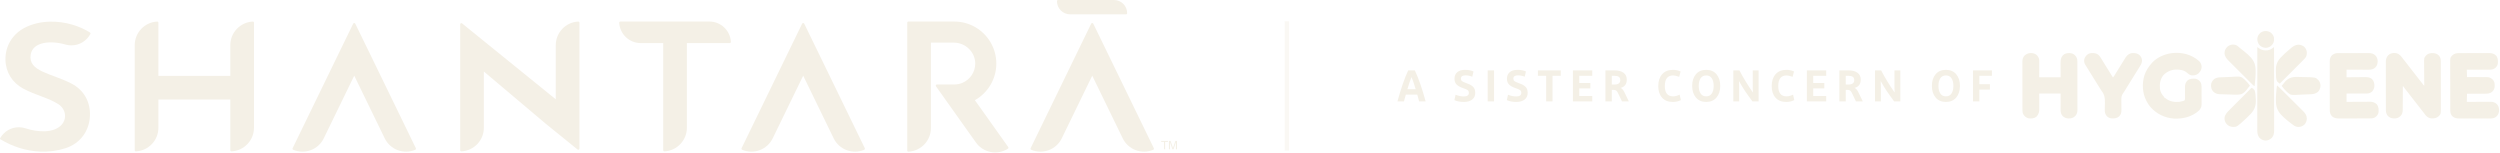
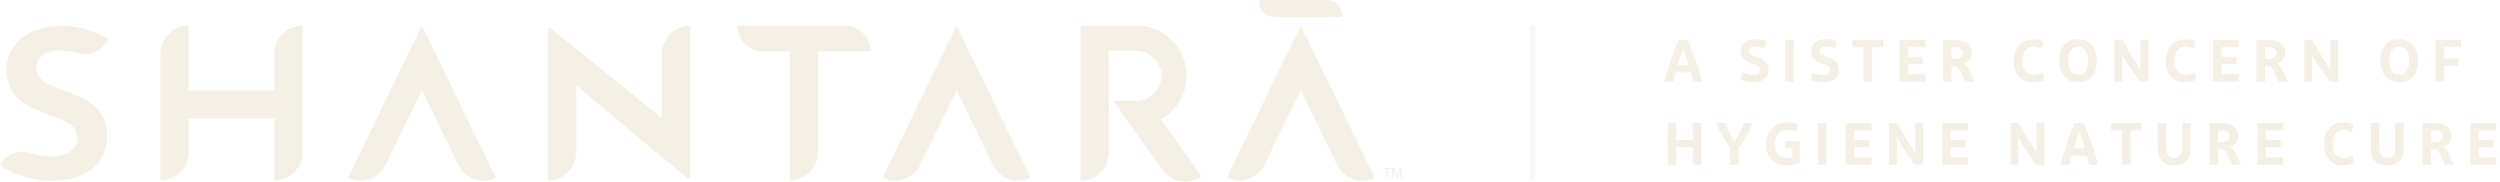
- <svg xmlns="http://www.w3.org/2000/svg" viewBox="0.00 0.00 1411.62 86.07" role="img">
+ <svg xmlns="http://www.w3.org/2000/svg" viewBox="0.00 0.00 1184.80 86.07" role="img">
  <svg x="0.00" y="0.00" width="664.59" height="86.07" viewBox="0 0 664.59 86.07">
    <g fill="#F4F0E6">
      <g>
        <path d="M659.48,79.57v.56h-1.59v4.16h-.65v-4.16h-1.59v-.56h3.83Z" />
        <path d="M660.05,79.57h.92l1.36,3.99,1.35-3.99h.91v4.72h-.61v-2.79c0-.1,0-.26,0-.48,0-.22,0-.46,0-.72l-1.35,3.98h-.63l-1.36-3.98v.15c0,.12,0,.29.01.53s0,.41,0,.52v2.79h-.61v-4.72Z" />
        <path d="M142.71,12.18c-7.06.36-12.67,6.2-12.67,13.35v17.3h-40.6V12.83c0-.38-.32-.67-.7-.65-7.06.36-12.67,6.2-12.67,13.35v59.29c0,.38.32.67.7.65,7.06-.36,12.67-6.2,12.67-13.35v-15.92h40.6v28.62c0,.38.32.67.7.65,7.06-.36,12.67-6.2,12.67-13.35V12.83c0-.38-.32-.67-.7-.65Z" />
        <path d="M207.45,27.44l-6.85-14.08c-.24-.49-.93-.49-1.17,0l-6.85,14.08-27.35,56.24c-.16.33-.02.73.32.88,6.51,2.78,14.13-.01,17.26-6.45l17.21-35.38,17.21,35.38c3.13,6.44,10.75,9.23,17.26,6.45.34-.14.48-.55.32-.88l-27.35-56.24Z" />
        <path d="M460.95,27.44l-6.85-14.08c-.24-.49-.93-.49-1.17,0l-6.85,14.08-27.35,56.24c-.16.33-.02.73.32.88,6.51,2.78,14.13-.01,17.26-6.45l17.21-35.38,17.21,35.38c3.13,6.44,10.75,9.23,17.26,6.45.34-.14.48-.55.32-.88l-27.35-56.24Z" />
        <path d="M651.51,83.68l-27.35-56.24-6.85-14.08c-.24-.49-.93-.49-1.17,0l-6.85,14.08-27.35,56.24c-.16.33-.02.73.32.88,6.51,2.78,14.13-.01,17.26-6.45l17.21-35.38,17.21,35.38c3.13,6.44,10.75,9.23,17.26,6.45.34-.14.48-.55.32-.88Z" />
        <path d="M400.54,12.16h-50.25c-.38,0-.67.32-.65.7.36,6.4,5.66,11.47,12.15,11.47h12.69v60.49c0,.38.32.67.7.65,7.06-.36,12.67-6.2,12.67-13.35V24.33h24.19c.38,0,.67-.32.65-.7-.36-6.4-5.66-11.47-12.15-11.47Z" />
        <path d="M552.63,59.61l-2.16-3.04c3.72-2.1,6.82-5.17,8.95-8.87,2-3.48,3.15-7.51,3.15-11.81s-1.15-8.33-3.15-11.81c-4.1-7.12-11.77-11.91-20.57-11.91h-25.93c-.36,0-.65.29-.65.65v72.17c0,.38.32.67.7.65,7.06-.36,12.67-6.2,12.67-13.35V24.07h12.96c6.5,0,12.07,5.31,12.07,11.81,0,4.88-2.96,9.06-7.17,10.87-1.42.61-2.99.95-4.64.95h-9.83c-.53,0-.84.6-.53,1.03l7.62,10.72.11.16,14.81,20.83c4.15,5.83,12.12,7.34,18.09,3.52.31-.2.38-.62.17-.92l-16.66-23.43Z" />
        <path d="M604.26,8.1h31.54c.36,0,.65-.29.65-.65,0-4.12-3.34-7.45-7.45-7.45h-31.54c-.36,0-.65.29-.65.65,0,4.12,3.34,7.45,7.45,7.45Z" />
        <path d="M50.79,18.34c-2.99-1.87-6.32-3.34-9.82-4.38-4.13-1.22-8.48-1.83-12.74-1.73-5.15.11-10.17,1.24-14.51,3.56-6.71,3.58-10.76,10.21-10.64,17.89.11,7.04,3.8,12.98,9.97,16.31,7.15,3.86,14.38,5.22,19.98,8.89,4.03,2.64,5.01,7.96,1.75,11.57-4.33,4.81-13.47,4.29-20.32,2.01h0c-1.2-.39-2.48-.61-3.81-.61-4.49-.01-8.4,2.44-10.51,6.06-.05.07-.09.13-.12.21-.01.04-.03.08-.03.13,0,.17.08.31.21.39.03.02.06.04.09.05,6.88,4.17,14.63,6.58,22.39,6.9,4.8.2,9.59-.4,14.19-1.86,8.5-2.71,13.6-9.86,13.92-18.4.29-7.76-3.39-14.47-10.3-18.07-11.55-6.03-24.76-6.74-23.15-16.47,1.23-7.4,11.69-8.02,19.84-5.58h0c1,.26,2.05.41,3.13.41,4.62,0,8.64-2.59,10.7-6.39.17-.31.08-.69-.22-.88Z" />
        <path d="M326.48,12.18c-7.06.36-12.67,6.2-12.67,13.35v30.54l-34.89-28.26-5.71-4.63-12.31-9.97c-.43-.35-1.06-.04-1.06.51v71.1c0,.38.32.67.7.65,7.06-.36,12.67-6.2,12.67-13.35h0s0-.02,0-.02v-31.72l34.89,29.44,5.71,4.63,12.31,9.97c.19.16.43.17.63.1.24-.09.43-.31.43-.61V12.83c0-.38-.32-.67-.7-.65Z" />
      </g>
    </g>
  </svg>
  <rect x="725.39" y="12.00" width="2.5" height="73.00" fill="#F4F0E6" opacity="0.45" />
-   <path transform="translate(788.69 39.74)" fill="#F4F0E6" d="M12.614 17.52 11.563 13.666H5.106Q4.58 15.418 4.055 17.52H0.375Q3.379 6.532 6.457 0.0H10.187Q13.365 6.733 16.294 17.52ZM5.982 10.612H10.662Q9.16 5.581 8.335 3.804Q7.433 5.757 5.982 10.612ZM33.188 13.766Q35.666 14.717 37.793 14.717Q40.696 14.717 40.696 12.715Q40.696 11.613 39.958 11.1Q39.22 10.587 37.293 9.961Q34.965 9.16 33.776 7.984Q32.587 6.808 32.587 4.73Q32.587 2.328 34.164 1.014Q35.741 -0.3 38.619 -0.3Q41.297 -0.3 43.324 0.601L42.624 3.579Q40.646 2.803 38.844 2.803Q36.216 2.803 36.216 4.63Q36.216 5.581 36.817 6.057Q37.418 6.532 39.045 7.108Q40.321 7.559 41.147 7.947Q41.973 8.335 42.761 8.973Q43.55 9.611 43.925 10.525Q44.301 11.438 44.301 12.689Q44.301 15.142 42.561 16.481Q40.822 17.82 37.943 17.82Q34.765 17.82 32.537 16.794ZM51.334 0.0H54.913V17.52H51.334ZM62.797 13.766Q65.275 14.717 67.402 14.717Q70.305 14.717 70.305 12.715Q70.305 11.613 69.567 11.1Q68.829 10.587 66.901 9.961Q64.574 9.16 63.385 7.984Q62.196 6.808 62.196 4.73Q62.196 2.328 63.773 1.014Q65.35 -0.3 68.228 -0.3Q70.906 -0.3 72.933 0.601L72.232 3.579Q70.255 2.803 68.453 2.803Q65.825 2.803 65.825 4.63Q65.825 5.581 66.426 6.057Q67.027 6.532 68.653 7.108Q69.93 7.559 70.756 7.947Q71.582 8.335 72.37 8.973Q73.159 9.611 73.534 10.525Q73.909 11.438 73.909 12.689Q73.909 15.142 72.17 16.481Q70.43 17.82 67.552 17.82Q64.373 17.82 62.146 16.794ZM92.581 0.0V3.053H87.925V17.52H84.346V3.053H79.691V0.0ZM110.376 17.52H99.464V0.0H110.376V3.053H103.043V7.108H109.3V10.162H103.043V14.467H110.376ZM128.472 12.214 131.025 17.52H127.17L124.792 12.564Q124.367 11.738 123.841 11.375Q123.316 11.013 122.49 11.013H121.414V17.52H117.809V0.0H122.965Q126.219 0.0 128.046 1.352Q129.873 2.703 129.873 5.206Q129.873 8.985 126.394 9.886Q127.521 10.362 128.472 12.214ZM122.79 8.009Q126.194 8.009 126.194 5.506Q126.194 4.155 125.343 3.604Q124.492 3.053 122.79 3.053H121.414V8.009ZM147.644 8.885Q147.644 4.705 149.809 2.203Q151.973 -0.3 156.028 -0.3Q158.156 -0.3 160.258 0.601L159.457 3.629Q157.229 2.853 156.053 2.853Q151.348 2.853 151.348 8.86Q151.348 14.667 156.028 14.667Q157.805 14.667 159.707 13.691L160.408 16.769Q158.431 17.82 155.878 17.82Q151.948 17.82 149.796 15.405Q147.644 12.99 147.644 8.885ZM174.724 -0.3Q178.429 -0.3 180.531 2.19Q182.633 4.68 182.633 8.76Q182.633 12.84 180.531 15.33Q178.429 17.82 174.724 17.82Q171.02 17.82 168.905 15.33Q166.79 12.84 166.79 8.76Q166.79 4.68 168.893 2.19Q170.995 -0.3 174.724 -0.3ZM174.724 14.667Q176.777 14.667 177.853 13.09Q178.929 11.513 178.929 8.76Q178.929 6.007 177.853 4.43Q176.777 2.853 174.724 2.853Q172.647 2.853 171.571 4.43Q170.495 6.007 170.495 8.76Q170.495 11.513 171.571 13.09Q172.647 14.667 174.724 14.667ZM190.017 17.52V0.0H193.471Q196.675 6.182 201.105 12.514Q201.004 11.613 201.004 10.337V0.0H204.308V17.52H200.829Q198.326 14.166 196.624 11.638Q194.923 9.11 193.221 6.007Q193.321 7.308 193.321 8.985V17.52ZM211.692 8.885Q211.692 4.705 213.857 2.203Q216.022 -0.3 220.076 -0.3Q222.204 -0.3 224.306 0.601L223.505 3.629Q221.278 2.853 220.101 2.853Q215.396 2.853 215.396 8.86Q215.396 14.667 220.076 14.667Q221.853 14.667 223.755 13.691L224.456 16.769Q222.479 17.82 219.926 17.82Q215.997 17.82 213.844 15.405Q211.692 12.99 211.692 8.885ZM242.477 17.52H231.564V0.0H242.477V3.053H235.143V7.108H241.401V10.162H235.143V14.467H242.477ZM260.572 12.214 263.125 17.52H259.271L256.893 12.564Q256.468 11.738 255.942 11.375Q255.417 11.013 254.591 11.013H253.514V17.52H249.91V0.0H255.066Q258.32 0.0 260.147 1.352Q261.974 2.703 261.974 5.206Q261.974 8.985 258.495 9.886Q259.621 10.362 260.572 12.214ZM254.891 8.009Q258.295 8.009 258.295 5.506Q258.295 4.155 257.444 3.604Q256.593 3.053 254.891 3.053H253.514V8.009ZM270.033 17.52V0.0H273.487Q276.691 6.182 281.121 12.514Q281.021 11.613 281.021 10.337V0.0H284.325V17.52H280.846Q278.343 14.166 276.641 11.638Q274.939 9.11 273.237 6.007Q273.337 7.308 273.337 8.985V17.52ZM310.079 -0.3Q313.783 -0.3 315.886 2.19Q317.988 4.68 317.988 8.76Q317.988 12.84 315.886 15.33Q313.783 17.82 310.079 17.82Q306.375 17.82 304.26 15.33Q302.145 12.84 302.145 8.76Q302.145 4.68 304.247 2.19Q306.35 -0.3 310.079 -0.3ZM310.079 14.667Q312.131 14.667 313.208 13.09Q314.284 11.513 314.284 8.76Q314.284 6.007 313.208 4.43Q312.131 2.853 310.079 2.853Q308.002 2.853 306.925 4.43Q305.849 6.007 305.849 8.76Q305.849 11.513 306.925 13.09Q308.002 14.667 310.079 14.667ZM325.371 17.52V0.0H336.034V3.053H328.951V7.809H334.907V10.862H328.951V17.52Z" />
-   <svg x="1141.44" y="16.98" width="270.18" height="63.03" viewBox="0 0 1946.0 454.0">
-     <g fill="#F4F0E6">
-       <path d="M1013.188 10c6.39 4.76 11 11.39 13.25 19.06 1.45 10.12.95 19.53-5.13 28.13a99 99 0 0 1-3.31 3.81c-.56.63-1.13 1.26-1.71 1.91-6.25 6.21-13.88 8.72-22.59 9.32-10.29-.32-19.04-4.02-26.2-11.48-6.58-8.19-9.24-17.67-8.28-28.13 1.65-9.11 6.57-16.88 13.78-22.62 12.91-8.15 27.33-8.11 40.19 0M880.18 65.838c.37.36.37.36 2.25 2.15 3.92 3.61 7.94 6.88 12.21 10.03 8.3 6.19 16.24 12.74 23.98 19.61.7.62 1.4 1.23 2.12 1.87 18.88 16.97 29.82 32.76 31.21 58.6.97 23.3-1.04 46.8-3.95 69.9-3.57-1.52-5.88-3.62-8.62-6.35-.92-.91-1.84-1.82-2.79-2.77-1.02-1.01-2.03-2.03-3.05-3.04-1.07-1.07-2.15-2.14-3.22-3.21-2.92-2.9-5.83-5.8-8.74-8.71-1.82-1.82-3.64-3.64-5.47-5.46-6.36-6.35-12.72-12.7-19.08-19.06-5.91-5.91-11.83-11.81-17.76-17.71-5.1-5.07-10.19-10.15-15.27-15.23-3.04-3.04-6.07-6.07-9.12-9.09-2.86-2.85-5.72-5.7-8.57-8.57-1.04-1.04-2.09-2.08-3.14-3.12-9.35-9.26-17-18.35-17.48-31.99.24-10.48 3.72-17.9 10.94-25.38 11.6-10.76 30.94-13.1 43.55-2.47m268.008.787c6.16 4.84 9.75 11.93 11.81 19.38 1.01 9.76.44 19.42-5.87 27.34a569 569 0 0 1-17.05 17.69c-.96.96-1.92 1.92-2.87 2.88-2.57 2.56-5.14 5.12-7.71 7.69-2.69 2.69-5.39 5.38-8.08 8.07-5.09 5.09-10.18 10.17-15.27 15.25l-17.4 17.37c-11.91 11.91-23.83 23.81-35.75 35.71a816 816 0 0 1-7-6c-.77-.66-1.54-1.31-2.34-1.98-6.52-7.98-5.42-26.26-5.97-36.21l-.15-2.55c-1.2-23.53 2.68-40.81 18.67-58.59 5.66-6.16 11.64-11.95 17.79-17.61.76-.7 1.52-1.41 2.31-2.13 7.74-7.1 15.65-13.99 23.82-20.61l1.75-1.42c15.64-12.44 32.02-15.84 49.31-4.28" />
-       <path d="M959 69c.55.41 1.1.83 1.66 1.26.72.54 1.44 1.08 2.19 1.64.35.27.35.27 2.16 1.63 10.57 7.79 23.26 10.55 36.15 8.75 8.46-1.49 15.25-5.28 22.02-10.39.71-.54 1.43-1.09 2.17-1.64.54-.41 1.09-.83 1.65-1.25.07 44.55.12 89.09.15 133.64.01 5.25.01 10.51.01 15.77.01 1.05.01 2.1.01 3.18q.015 25.425.06 50.85c.03 17.4.05 34.79.05 52.19.01 10.73.02 21.46.04 32.2.02 7.36.02 14.72.02 22.08 0 4.25 0 8.49.02 12.74q.015 5.835 0 11.67c0 1.41.01 2.81.01 4.22.08 12.24-1.31 21.53-9.56 30.96-8.28 7.36-15.94 11.13-27.11 10.8-10.28-1.14-18.07-5.36-24.7-13.3-6.97-10.92-7.15-20.46-7.12-33.05v-4.33c-.01-3.95 0-7.9 0-11.85.01-4.27.01-8.53.01-12.8v-22.16c.01-10.68.02-21.36.02-32.04 0-17.32.01-34.65.01-51.98l.03-50.49v-18.76c.01-43.18.03-86.36.05-129.54m-237 57c7.14 6.74 10.18 14.26 10.5 24.06-.4 11.36-5.57 18.96-13.5 26.94-9.19 6.87-17.71 8.15-29 7-6.48-2.06-11.52-5.36-16.44-10-12.57-11.8-30.45-13.76-46.97-13.29-18.72.93-36.32 8.86-49.23 22.43-13.65 16.55-16.03 35.03-14.36 55.86 1.62 12 7.36 22.78 15.68 31.44C580 272 580 272 580 274c1.31.7 2.65 1.36 4 2 1.18.89 2.35 1.81 3.5 2.75 16.08 12.2 35.98 15.16 55.65 13.02 4.05-.62 7.96-1.51 11.85-2.77.74-.16 1.49-.33 2.25-.5 2.77-.83 4.56-1.6 6.75-3.5 1.35-4.51 1.11-8.96.99-13.64 0-1.36 0-2.72.01-4.09.01-3.58-.04-7.17-.09-10.76-.09-5.73-.09-11.45-.1-17.18-.01-1.98-.04-3.97-.07-5.96-.09-11.66 2-19.88 10.26-28.37 9.61-7.76 21.18-8.08 33-7 8.13 1.7 14.9 6.44 19.57 13.31 3.72 6.47 4.58 11.54 4.59 18.99.01.83.01 1.67.02 2.53.01 2.76.02 5.52.02 8.28.01 1.92.01 3.84.02 5.77.01 4.03.02 8.06.02 12.1.01 5.15.03 10.3.06 15.46.02 3.97.02 7.95.02 11.92.01 1.9.01 3.8.03 5.7.01 2.66.01 5.33.01 8 .01.77.01 1.55.02 2.34-.07 9.86-3.53 17.58-10.38 24.6-28.13 25.62-64.59 34.74-102 33-38.08-2.77-71.72-19.47-96.75-48.31-5.62-6.71-10.11-13.99-14.25-21.69l-.97-1.79c-16.72-31.5-18.43-69.94-8.28-103.79C505.99 165.17 516.64 149 530 134c.59-.67 1.19-1.34 1.8-2.02C551.71 110.93 581.57 97.81 610 94c.4-.06.4-.06 2.41-.34C652.16 89.12 691.92 99.19 722 126M59.496 99.695c6.92 5.61 11.08 12.5 12.5 21.3.09 2.37.12 4.73.12 7.09v2.13c0 2.27-.01 4.54-.02 6.8v4.22l-.03 15.58c-.02 11.61-.04 23.22-.07 35.18h87c-.12-34.43-.12-34.43-.18-45.26-.01-4.4-.01-4.4-.01-6.47 0-1.43-.01-2.86-.02-4.28-.09-13.35.61-23.43 9.78-33.74 7.46-7.14 16.63-8.8 26.65-8.65 8.89.36 16.21 2.82 22.6 9.23 7.42 8.13 9.34 14.93 9.32 25.8.01.87.01 1.74.01 2.63.01 2.91.01 5.82.02 8.72 0 2.09 0 4.17.01 6.26.01 5.66.02 11.32.02 16.99.01 3.54.01 7.07.02 10.61.01 11.08.02 22.15.02 33.23.01 12.78.02 25.56.05 38.34.03 9.88.04 19.77.04 29.65 0 5.9 0 11.8.02 17.7.02 5.55.02 11.1.01 16.65 0 2.04.01 4.07.01 6.11.02 2.78.01 5.57 0 8.35.01.4.01.4.03 2.42-.08 9-2.83 16.89-9.08 23.5-8.06 7.65-16.1 9.84-26.99 9.68-9.81-.41-17.24-3.32-24.38-10.18-6.57-7.71-8.08-15.76-8.06-25.67v-2.19c0-2.33.01-4.65.02-6.98v-4.33c0-5.33.02-10.66.03-15.99l.06-36.13h-87c.19 36.38.19 36.38.27 47.81.02 4.65.02 4.65.02 6.84 0 1.51.02 3.02.03 4.52.14 14.69-1.47 24.8-12 35.58-9.12 6.9-20.35 7.52-31.32 6.25-8.94-1.94-15.85-7.44-20.87-15-3.88-6.28-4.42-12.68-4.39-19.86 0-.87 0-1.74-.01-2.64-.01-2.9 0-5.8 0-8.7-.01-2.08-.01-4.17-.02-6.25-.01-5.66-.01-11.31-.01-16.97 0-4.72 0-9.45-.01-14.17-.01-11.15-.01-22.3 0-33.44 0-11.49-.01-22.99-.03-34.48-.02-9.87-.02-19.75-.02-29.62 0-5.89 0-11.79-.01-17.68-.02-5.54-.02-11.09 0-16.63 0-2.03 0-4.06-.01-6.1-.01-2.78 0-5.55.01-8.33-.01-.8-.02-1.6-.02-2.42.08-8.95 2.78-17.11 9.22-23.52 12.61-11.51 32.3-13.25 46.67-3.49m251.693-.123c6.29 5.37 10.29 11.32 14.44 18.43.68 1.15 1.37 2.3 2.06 3.45q2.13 3.54 4.23 7.08c3.17 5.31 6.47 10.54 9.77 15.78 5.27 8.41 10.5 16.83 15.72 25.27 4.84 7.82 9.71 15.62 14.59 23.42 4.16-4.8 7.25-10.2 10.5-15.63 4.39-7.27 8.81-14.52 13.38-21.68 4.48-7.06 8.89-14.16 13.26-21.29 2.36-3.84 4.72-7.68 7.09-11.52 1.08-1.77 2.17-3.53 3.25-5.29 6.88-11.22 12.48-18.95 25.29-23.17 11.19-2.1 23.2-1.21 32.72 5.27 7.4 5.99 11.35 12.85 12.51 22.31.85 9.36-3.41 17.44-8.25 25.12-.52.85-1.04 1.7-1.58 2.57-1.71 2.78-3.44 5.54-5.17 8.31-1.22 1.96-2.44 3.93-3.67 5.89-2.53 4.06-5.06 8.12-7.61 12.17-3.43 5.46-6.83 10.95-10.22 16.44-5.2 8.41-10.44 16.8-15.69 25.18-3.35 5.37-6.69 10.74-10 16.13-.35.57-.7 1.14-1.06 1.72-1.68 2.74-3.36 5.48-5.03 8.21-.62 1.01-1.23 2.01-1.87 3.05-.29.47-.29.47-1.75 2.89-2.1 3.32-2.1 3.32-4.41 6.43-6.42 8.73-7.94 15.99-7.65 26.78q.015 2.22 0 4.44c0 3.86.05 7.71.11 11.57.1 6.18.12 12.36.13 18.55.01 2.13.05 4.27.1 6.41.07 10.36-1.42 18.85-8.68 26.61-8.69 7.82-18.2 9.11-29.46 8.84-8.2-.44-15.46-3.23-21.32-9.08-7.13-8.3-8.74-16.71-8.31-27.39.08-2.15.12-4.29.14-6.44.07-6.09.19-12.18.4-18.27.67-20.12-.72-34.3-13.47-50.92-2.16-2.85-3.97-5.8-5.8-8.86-1.1-1.77-2.21-3.53-3.32-5.29l-3.78-6.03-3.78-6.03c-8.39-13.39-16.73-26.79-25-40.26-5.27-8.58-10.59-17.12-15.95-25.65a1125 1125 0 0 1-9.84-15.95c-3.74-6.63-4.3-14.21-2.67-21.57 2.98-9.68 8.98-16.35 17.65-21.45 11.53-4.61 27.82-3.86 38 3.45m973.901-5.832c1.2-.01 2.4-.01 3.63-.02 1.3 0 2.6 0 3.95.01 1.39-.01 2.79-.01 4.18-.02 3.78-.01 7.56-.01 11.34-.01 3.16 0 6.32 0 9.48-.01q11.19-.015 22.38 0c7.69 0 15.37-.01 23.05-.03 6.61-.02 13.22-.03 19.83-.02 3.94 0 7.88 0 11.82-.02q5.565-.015 11.13 0c2 .01 3.99 0 5.99-.01 10.57.06 18.95 1.67 26.91 9.04 6.97 7.23 9.41 14.9 9.72 24.85-.31 9.83-2.7 17.62-9.58 24.78-8.34 7.48-17.01 9.04-27.92 8.95h-2.93c-3.17 0-6.34-.02-9.51-.03-2.21-.01-4.41-.01-6.62-.01-5.8-.01-11.59-.03-17.38-.05-5.92-.02-11.84-.03-17.76-.04-11.6-.02-23.2-.06-34.8-.1v31c1.33-.02 1.33-.02 8.07-.09 8.84-.1 17.67-.17 26.51-.22 5.36-.03 10.71-.07 16.06-.14 5.18-.07 10.35-.1 15.53-.12 1.96-.01 3.93-.03 5.89-.06 12.19-.2 22.28-.13 31.91 8.37 7.49 7.69 9.37 17.81 9.24 28.14-.57 8.4-3.62 15.79-9.21 22.12-7.39 6.19-14.35 8.31-23.85 8.23h-2.63c-2.86 0-5.72-.02-8.57-.03-1.99-.01-3.98-.01-5.96-.01-5.22-.01-10.44-.03-15.66-.05-5.33-.02-10.66-.03-15.99-.04-10.44-.02-20.89-.06-31.34-.1v34l9.37-.06c10.25-.07 20.49-.11 30.74-.15q9.315-.03 18.63-.09c5.99-.04 11.99-.07 17.99-.08 2.28-.01 4.56-.02 6.85-.04 3.21-.03 6.41-.04 9.62-.03.94-.02 1.87-.03 2.83-.05 10.07.07 19.72 3.32 26.97 10.5 7.78 9.92 8.07 20.88 7 33-1.83 8.55-6.72 15.01-13.94 19.81-7.91 4.92-16.27 4.49-25.28 4.48-1.44.01-2.89.01-4.33.02-3.91.02-7.81.02-11.72.03-2.44 0-4.88 0-7.33.01-8.54.01-17.07.02-25.61.02-7.94 0-15.88.02-23.82.05-6.83.03-13.66.04-20.5.04-4.07 0-8.14 0-12.22.02-3.83.02-7.67.02-11.5.01-1.4 0-2.8 0-4.2.01-10.99.09-21.34-1.57-29.55-9.5-6.39-7.83-8.31-15.04-8.26-24.94 0-.44 0-.44-.01-2.66q-.015-4.395 0-8.79c-.01-2.1-.01-4.21-.02-6.31-.01-5.71-.01-11.42-.01-17.13 0-4.77-.01-9.54-.01-14.3-.01-11.26-.01-22.51-.01-33.76.01-11.6 0-23.2-.02-34.8-.02-9.97-.03-19.94-.02-29.91 0-5.94 0-11.89-.02-17.84-.01-5.6-.01-11.2 0-16.79.01-2.05 0-4.1 0-6.15-.01-2.81-.01-5.62.01-8.42l-.03-2.44c.09-9.09 2.88-17.29 9.4-23.76 6.8-4.99 13.55-8.24 22.09-8.26M1534 98c5.71 3.77 9.78 7.78 13.69 13.38 1.03 1.42 2.06 2.85 3.1 4.27.53.72 1.06 1.44 1.6 2.19 2.59 3.48 5.35 6.82 8.11 10.16 4.85 5.9 9.5 11.93 14.05 18.06 3.91 5.27 7.98 10.4 12.1 15.51 3.53 4.39 7 8.83 10.42 13.31 3.6 4.7 7.23 9.38 10.87 14.06.3.38.3.38 1.81 2.33 4.09 5.25 8.2 10.5 12.33 15.72 2.27 2.89 4.53 5.8 6.75 8.73.23.3.23.3 1.39 1.83l2.61 3.45c2.95 3.89 2.95 3.89 5.17 5-.01-.55-.01-1.1-.02-1.67-.13-13.45-.23-26.9-.29-40.34-.03-6.51-.07-13.01-.14-19.51-.07-6.29-.1-12.57-.12-18.85q-.015-3.585-.06-7.17c-.34-25.48-.34-25.48 8.54-35.65 6.44-6.56 14.5-8.92 23.47-9.23 11.77-.09 20.04 2.06 28.62 10.42 5.6 7.06 7.3 14.03 7.27 22.89 0 .89.01 1.77.01 2.68.01 2.96.01 5.92.01 8.87.01 2.12.01 4.25.02 6.37.02 5.76.02 11.53.02 17.29.01 3.6.01 7.2.02 10.8.01 12.57.02 25.14.02 37.72 0 11.71.02 23.41.05 35.12.03 10.06.04 20.12.04 30.18 0 6.01 0 12.01.02 18.02.02 5.65.02 11.3.01 16.95 0 2.07 0 4.14.01 6.21.13 23.83.13 23.83-8.8 33.37-8.41 7.58-17.58 9.13-28.69 8.83-10.07-.57-17.37-4.88-24.01-12.3-3.07-3.81-5.95-7.76-8.83-11.72-3.08-4.21-6.35-8.25-9.67-12.28-4.85-5.9-9.5-11.93-14.05-18.06-3.91-5.27-7.97-10.4-12.09-15.5-3.61-4.49-7.15-9.03-10.65-13.61-2.96-3.86-5.95-7.7-8.96-11.52-4.31-5.47-8.6-10.95-12.87-16.43-.55-.71-1.1-1.41-1.67-2.14a829 829 0 0 1-9.93-13.03c-.21-.27-.21-.27-1.25-1.67-1.01-1.35-2.02-2.69-3.03-4.04 0 .65 0 .65-.02 3.96-.06 12.35-.13 24.69-.22 37.04-.04 6.34-.08 12.69-.11 19.03-.02 6.13-.06 12.26-.11 18.38-.02 2.34-.03 4.67-.04 7.01-.01 3.27-.04 6.55-.07 9.83 0 .48 0 .48.01 2.9-.14 9.51-2.46 17.58-9.12 24.63-8.07 7.66-16.1 9.84-26.99 9.69-9.81-.42-17.24-3.33-24.38-10.19-6.9-8.08-8.1-16.55-8.08-26.88-.01-.85-.01-1.7-.01-2.58-.01-2.85-.01-5.7-.01-8.54 0-2.05 0-4.09-.01-6.14 0-5.55-.01-11.1-.01-16.66v-10.4c-.01-12.11-.02-24.22-.02-36.33.01-11.28-.01-22.57-.02-33.85-.01-9.69-.02-19.38-.02-29.07 0-5.78 0-11.57-.01-17.36q-.015-8.16 0-16.32c0-2-.01-3.99-.01-5.99-.01-2.73 0-5.45 0-8.18 0-.79-.01-1.57-.01-2.38.06-10.64 2.72-18.37 9.82-26.36 10.74-10.27 29.81-11.91 42.44-4.24m248.747-4.29c1.39-.01 2.78-.01 4.18-.02 3.76-.02 7.53-.02 11.3-.02 2.35-.01 4.71-.01 7.07-.01q12.36-.03 24.72-.03c7.66 0 15.32-.02 22.98-.05 6.59-.03 13.19-.04 19.78-.04 3.93 0 7.86 0 11.79-.02 3.7-.02 7.4-.02 11.1-.01q2.985 0 5.97-.03c11.31.08 20.21 2.44 28.48 10.36 7.95 9.14 7.71 20.16 7.15 31.61-.8 7.66-4.73 13.44-10.2 18.61-7.97 6.25-16 7.09-25.81 7.05h-2.96c-3.22 0-6.44 0-9.66-.01-2.24 0-4.47-.01-6.7-.01-5.88 0-11.76-.01-17.64-.02-6-.01-12-.02-17.99-.02-11.77-.01-23.54-.03-35.31-.05l1 30 8.03.03c8.77.03 17.55.09 26.32.15 5.32.04 10.63.08 15.95.09 5.13.02 10.27.05 15.4.1 1.96.01 3.91.02 5.87.02 2.75 0 5.49.03 8.24.06.8 0 1.6-.01 2.43-.01 8.85.16 15.65 3.81 22.04 9.77 6.79 7.06 8.08 14.2 8.1 23.6.02.85.05 1.71.07 2.58.04 8.83-3.02 16.28-9.23 22.62-10.37 9.33-21.71 8.86-34.86 8.8-1.98.01-3.95.02-5.93.04-5.17.03-10.34.03-15.51.03-5.29 0-10.58.03-15.87.06-10.35.05-20.7.06-31.05.06l-1 33c1.55-.01 1.55-.01 9.39-.05 10.26-.05 20.52-.08 30.77-.1 6.22-.02 12.44-.04 18.65-.08 6.01-.03 12.01-.05 18.02-.05 2.28-.01 4.57-.02 6.86-.04 3.21-.02 6.42-.02 9.63-.02l2.84-.03c9.77.04 18.33 2.26 25.62 9.02 7.02 7.27 9.42 14.96 9.66 24.98-.31 10.7-3.19 18.52-11.06 26-8.19 7.61-18.32 7.96-28.92 7.89-1.45 0-2.89.01-4.33.02-3.89.02-7.78.01-11.66 0-4.09-.01-8.18 0-12.26 0-6.87.01-13.73 0-20.59-.02-7.91-.02-15.82-.01-23.73.01-6.81.02-13.63.02-20.44.01-4.06-.01-8.12-.01-12.18.01-3.82.01-7.64 0-11.46-.02-1.39-.01-2.79-.01-4.18 0-11.42.07-21.37-1.4-29.9-9.53-6.33-7.34-7.88-14.19-7.87-23.65-.01-.88-.01-1.77-.02-2.68-.01-2.96-.01-5.92-.01-8.88-.01-2.13-.02-4.25-.02-6.37-.03-6.98-.04-13.95-.05-20.93 0-2.4 0-4.8-.01-7.2-.02-11.29-.03-22.57-.04-33.86-.01-13.02-.04-26.04-.08-39.07-.03-10.06-.04-20.13-.04-30.2-.01-6.01-.02-12.02-.04-18.04-.02-5.66-.03-11.31-.02-16.97 0-2.08 0-4.15-.02-6.22-.15-23.85-.15-23.85 8.79-33.4 9.22-8.3 18.5-8.83 30.45-8.82m-976.842 98.653c.91-.05 1.83-.11 2.77-.16 8.52-.47 17.05-.76 25.59-.99 5.71-.16 11.41-.38 17.11-.76 40.42-2.58 40.42-2.58 55.2 10.04 8.41 7.66 15.67 16.37 22.43 25.51l-1.15 1.3c-2.53 2.9-4.99 5.8-7.21 8.94-7.55 10.62-16.79 22.28-30.08 25.23-13.76 2.2-27.88 1.31-41.73.61-4.56-.2-9.12-.28-13.69-.36-9.45-.16-18.91-.39-28.35-.84l-2.57-.09c-10.07-.55-17.77-4.38-25.02-11.28-6.82-7.77-8.61-16-8.47-26.07.79-10.28 5.53-17.77 13.27-24.44 7.13-4.49 13.54-6.17 21.9-6.64m331.795-1.45c4.51.2 9.03.28 13.54.36 43.97.75 43.97.75 55.76 11.73 6.04 6.68 9 15.02 9 24-.86 9.39-3.78 18.53-11 25-8.11 5.68-15.34 8.23-25.15 8.75-.46.02-.46.02-2.74.16-8.4.47-16.81.74-25.23.96-5.62.15-11.23.36-16.85.73-39.79 2.54-39.79 2.54-54.56-10.1-8.41-7.67-15.69-16.38-22.47-25.5l1.15-1.3c2.52-2.91 4.98-5.81 7.22-8.95 19.22-26.95 39.99-27.43 71.33-25.84M1039 225c6.22 5.15 11.92 10.75 17.63 16.44l3.17 3.14c3.45 3.42 6.89 6.85 10.33 10.28 1.19 1.18 2.38 2.37 3.58 3.56 4.95 4.93 9.9 9.86 14.85 14.8 7.07 7.05 14.14 14.09 21.23 21.12q7.5 7.44 14.97 14.91c2.97 2.96 5.94 5.92 8.92 8.87 2.81 2.78 5.61 5.57 8.39 8.37 1.02 1.02 2.04 2.03 3.07 3.04 9.05 8.9 14.9 17.17 15.17 30.09-.09 10.01-3.35 18.14-10.31 25.38-7.53 6.61-16.7 9.5-26.69 8.94-6.72-.91-12.31-3.28-17.68-7.41-2.56-1.96-5.13-3.9-7.73-5.8-9.87-7.24-19.27-14.96-28.4-23.11l-2.2-1.95c-19.3-17.42-30.94-33.62-32.39-60.14-1-23.51 1.08-47.23 4.09-70.53m-103 10c5.07 1.65 8.99 5.72 12 10 1.77 4.83 2.54 9.74 3.14 14.83.08.73.17 1.46.26 2.2.64 5.59 1.01 11.17 1.29 16.78.04.83.09 1.65.13 2.5 1.15 23.63-3.45 40.6-19.45 58.38-5.84 6.34-11.99 12.32-18.31 18.19-.78.72-1.56 1.45-2.37 2.2-36.56 33.78-36.56 33.78-52.61 33.95-10.81-.55-18.67-4.11-26.08-12.03-6.37-7.85-8.54-15.09-8.31-25.14 1.52-14.11 11.58-23.43 21.13-33l2.91-2.94c2.61-2.64 5.22-5.26 7.84-7.89 1.64-1.64 3.27-3.28 4.9-4.93 5.12-5.14 10.25-10.29 15.38-15.42 5.91-5.93 11.81-11.86 17.7-17.81 4.57-4.61 9.14-9.2 13.72-13.79 2.74-2.74 5.47-5.48 8.19-8.23q3.825-3.87 7.68-7.71c1.4-1.39 2.78-2.8 4.16-4.21.83-.81 1.65-1.63 2.51-2.47.71-.72 1.43-1.44 2.17-2.19.67-.42 1.33-.84 2.02-1.27" />
-     </g>
-   </svg>
+   <path transform="translate(788.69 18.93)" fill="#F4F0E6" d="M14.191 19.71 13.009 15.374H5.744Q5.153 17.345 4.561 19.71H0.422Q3.801 7.349 7.265 0.0H11.46Q15.036 7.574 18.33 19.71ZM6.73 11.939H11.995Q10.306 6.279 9.376 4.28Q8.363 6.476 6.73 11.939ZM37.336 15.486Q40.124 16.556 42.517 16.556Q45.784 16.556 45.784 14.304Q45.784 13.065 44.953 12.488Q44.122 11.91 41.954 11.207Q39.336 10.306 37.998 8.982Q36.661 7.659 36.661 5.322Q36.661 2.619 38.435 1.14Q40.208 -0.338 43.446 -0.338Q46.459 -0.338 48.74 0.676L47.952 4.026Q45.727 3.154 43.7 3.154Q40.743 3.154 40.743 5.209Q40.743 6.279 41.419 6.814Q42.095 7.349 43.925 7.997Q45.361 8.503 46.29 8.94Q47.22 9.376 48.106 10.094Q48.993 10.812 49.416 11.84Q49.838 12.868 49.838 14.276Q49.838 17.035 47.881 18.541Q45.924 20.048 42.686 20.048Q39.11 20.048 36.604 18.893ZM57.75 0.0H61.777V19.71H57.75ZM70.646 15.486Q73.434 16.556 75.827 16.556Q79.093 16.556 79.093 14.304Q79.093 13.065 78.263 12.488Q77.432 11.91 75.264 11.207Q72.645 10.306 71.308 8.982Q69.971 7.659 69.971 5.322Q69.971 2.619 71.744 1.14Q73.518 -0.338 76.756 -0.338Q79.769 -0.338 82.05 0.676L81.262 4.026Q79.037 3.154 77.01 3.154Q74.053 3.154 74.053 5.209Q74.053 6.279 74.729 6.814Q75.405 7.349 77.235 7.997Q78.671 8.503 79.6 8.94Q80.529 9.376 81.416 10.094Q82.303 10.812 82.726 11.84Q83.148 12.868 83.148 14.276Q83.148 17.035 81.191 18.541Q79.234 20.048 75.996 20.048Q72.42 20.048 69.914 18.893ZM104.153 0.0V3.435H98.916V19.71H94.89V3.435H89.652V0.0ZM124.173 19.71H111.896V0.0H124.173V3.435H115.923V7.997H122.962V11.432H115.923V16.275H124.173ZM144.531 13.741 147.403 19.71H143.066L140.392 14.135Q139.913 13.206 139.322 12.797Q138.73 12.389 137.801 12.389H136.59V19.71H132.536V0.0H138.336Q141.996 0.0 144.052 1.52Q146.107 3.041 146.107 5.857Q146.107 10.108 142.194 11.122Q143.461 11.657 144.531 13.741ZM138.139 9.01Q141.968 9.01 141.968 6.195Q141.968 4.674 141.011 4.055Q140.054 3.435 138.139 3.435H136.59V9.01ZM166.099 9.996Q166.099 5.294 168.535 2.478Q170.97 -0.338 175.532 -0.338Q177.925 -0.338 180.29 0.676L179.389 4.083Q176.883 3.21 175.56 3.21Q170.266 3.21 170.266 9.968Q170.266 16.5 175.532 16.5Q177.531 16.5 179.671 15.402L180.459 18.865Q178.235 20.048 175.363 20.048Q170.942 20.048 168.52 17.331Q166.099 14.614 166.099 9.996ZM196.565 -0.338Q200.732 -0.338 203.097 2.464Q205.463 5.265 205.463 9.855Q205.463 14.445 203.097 17.246Q200.732 20.048 196.565 20.048Q192.398 20.048 190.018 17.246Q187.639 14.445 187.639 9.855Q187.639 5.265 190.004 2.464Q192.37 -0.338 196.565 -0.338ZM196.565 16.5Q198.874 16.5 200.085 14.726Q201.295 12.952 201.295 9.855Q201.295 6.758 200.085 4.984Q198.874 3.21 196.565 3.21Q194.228 3.21 193.017 4.984Q191.806 6.758 191.806 9.855Q191.806 12.952 193.017 14.726Q194.228 16.5 196.565 16.5ZM213.769 19.71V0.0H217.655Q221.259 6.955 226.243 14.079Q226.13 13.065 226.13 11.629V0.0H229.847V19.71H225.933Q223.117 15.937 221.203 13.093Q219.288 10.249 217.373 6.758Q217.486 8.222 217.486 10.108V19.71ZM238.153 9.996Q238.153 5.294 240.589 2.478Q243.024 -0.338 247.586 -0.338Q249.979 -0.338 252.344 0.676L251.443 4.083Q248.937 3.21 247.614 3.21Q242.32 3.21 242.32 9.968Q242.32 16.5 247.586 16.5Q249.585 16.5 251.725 15.402L252.513 18.865Q250.289 20.048 247.417 20.048Q242.996 20.048 240.575 17.331Q238.153 14.614 238.153 9.996ZM272.786 19.71H260.51V0.0H272.786V3.435H264.536V7.997H271.576V11.432H264.536V16.275H272.786ZM293.144 13.741 296.016 19.71H291.68L289.005 14.135Q288.526 13.206 287.935 12.797Q287.344 12.389 286.414 12.389H285.204V19.71H281.149V0.0H286.949Q290.61 0.0 292.665 1.52Q294.721 3.041 294.721 5.857Q294.721 10.108 290.807 11.122Q292.074 11.657 293.144 13.741ZM286.752 9.01Q290.582 9.01 290.582 6.195Q290.582 4.674 289.624 4.055Q288.667 3.435 286.752 3.435H285.204V9.01ZM303.787 19.71V0.0H307.673Q311.277 6.955 316.261 14.079Q316.148 13.065 316.148 11.629V0.0H319.865V19.71H315.951Q313.136 15.937 311.221 13.093Q309.306 10.249 307.392 6.758Q307.504 8.222 307.504 10.108V19.71ZM348.839 -0.338Q353.006 -0.338 355.371 2.464Q357.736 5.265 357.736 9.855Q357.736 14.445 355.371 17.246Q353.006 20.048 348.839 20.048Q344.672 20.048 342.292 17.246Q339.913 14.445 339.913 9.855Q339.913 5.265 342.278 2.464Q344.643 -0.338 348.839 -0.338ZM348.839 16.5Q351.148 16.5 352.358 14.726Q353.569 12.952 353.569 9.855Q353.569 6.758 352.358 4.984Q351.148 3.21 348.839 3.21Q346.502 3.21 345.291 4.984Q344.08 6.758 344.08 9.855Q344.08 12.952 345.291 14.726Q346.502 16.5 348.839 16.5ZM366.043 19.71V0.0H378.038V3.435H370.069V8.785H376.771V12.22H370.069V19.71Z" />
+   <path transform="translate(788.69 58.36)" fill="#F4F0E6" d="M13.881 0.0H17.908V19.71H13.881V11.404H6.054V19.71H2.027V0.0H6.054V7.968H13.881ZM42.236 0.0Q40.434 5.04 35.703 11.826V19.71H31.677V11.826Q26.862 4.928 25.144 0.0H29.283Q30.86 4.195 33.704 8.56Q36.435 4.393 38.097 0.0ZM57.694 8.532H64.592V18.499Q61.58 20.048 58.37 20.048Q53.808 20.048 51.232 17.331Q48.656 14.614 48.656 10.08Q48.656 5.406 51.302 2.534Q53.949 -0.338 58.539 -0.338Q61.523 -0.338 63.889 0.676L62.988 4.055Q60.932 3.21 58.595 3.21Q55.751 3.21 54.287 5.026Q52.823 6.842 52.823 10.08Q52.823 13.121 54.287 14.811Q55.751 16.5 58.539 16.5Q59.721 16.5 60.932 16.219V11.854H57.694ZM73.209 0.0H77.235V19.71H73.209ZM98.634 19.71H86.358V0.0H98.634V3.435H90.384V7.997H97.424V11.432H90.384V16.275H98.634ZM106.997 19.71V0.0H110.883Q114.487 6.955 119.471 14.079Q119.358 13.065 119.358 11.629V0.0H123.075V19.71H119.161Q116.345 15.937 114.431 13.093Q112.516 10.249 110.601 6.758Q110.714 8.222 110.714 10.108V19.71ZM144.474 19.71H132.198V0.0H144.474V3.435H136.224V7.997H143.264V11.432H136.224V16.275H144.474ZM164.579 19.71V0.0H168.464Q172.068 6.955 177.052 14.079Q176.939 13.065 176.939 11.629V0.0H180.656V19.71H176.742Q173.927 15.937 172.012 13.093Q170.097 10.249 168.183 6.758Q168.295 8.222 168.295 10.108V19.71ZM201.943 19.71 200.76 15.374H193.496Q192.905 17.345 192.313 19.71H188.174Q191.553 7.349 195.016 0.0H199.212Q202.788 7.574 206.082 19.71ZM194.481 11.939H199.747Q198.057 6.279 197.128 4.28Q196.114 6.476 194.481 11.939ZM226.693 0.0V3.435H221.456V19.71H217.429V3.435H212.192V0.0ZM234.296 0.0H238.322V11.601Q238.322 16.5 242.123 16.5Q245.896 16.5 245.896 11.601V0.0H249.923V11.882Q249.923 15.852 247.924 17.95Q245.924 20.048 242.123 20.048Q238.322 20.048 236.309 17.95Q234.296 15.852 234.296 11.882ZM270.9 13.741 273.772 19.71H269.436L266.761 14.135Q266.282 13.206 265.691 12.797Q265.099 12.389 264.17 12.389H262.96V19.71H258.905V0.0H264.705Q268.366 0.0 270.421 1.52Q272.477 3.041 272.477 5.857Q272.477 10.108 268.563 11.122Q269.83 11.657 270.9 13.741ZM264.508 9.01Q268.338 9.01 268.338 6.195Q268.338 4.674 267.38 4.055Q266.423 3.435 264.508 3.435H262.96V9.01ZM293.82 19.71H281.543V0.0H293.82V3.435H285.57V7.997H292.609V11.432H285.57V16.275H293.82ZM313.107 9.996Q313.107 5.294 315.543 2.478Q317.979 -0.338 322.54 -0.338Q324.933 -0.338 327.299 0.676L326.398 4.083Q323.892 3.21 322.568 3.21Q317.275 3.21 317.275 9.968Q317.275 16.5 322.54 16.5Q324.539 16.5 326.679 15.402L327.468 18.865Q325.243 20.048 322.371 20.048Q317.95 20.048 315.529 17.331Q313.107 14.614 313.107 9.996ZM335.323 0.0H339.35V11.601Q339.35 16.5 343.151 16.5Q346.924 16.5 346.924 11.601V0.0H350.951V11.882Q350.951 15.852 348.951 17.95Q346.952 20.048 343.151 20.048Q339.35 20.048 337.337 17.95Q335.323 15.852 335.323 11.882ZM371.928 13.741 374.8 19.71H370.464L367.789 14.135Q367.31 13.206 366.719 12.797Q366.127 12.389 365.198 12.389H363.987V19.71H359.933V0.0H365.733Q369.394 0.0 371.449 1.52Q373.504 3.041 373.504 5.857Q373.504 10.108 369.591 11.122Q370.858 11.657 371.928 13.741ZM365.536 9.01Q369.365 9.01 369.365 6.195Q369.365 4.674 368.408 4.055Q367.451 3.435 365.536 3.435H363.987V9.01ZM394.848 19.71H382.571V0.0H394.848V3.435H386.598V7.997H393.637V11.432H386.598V16.275H394.848Z" />
</svg>
